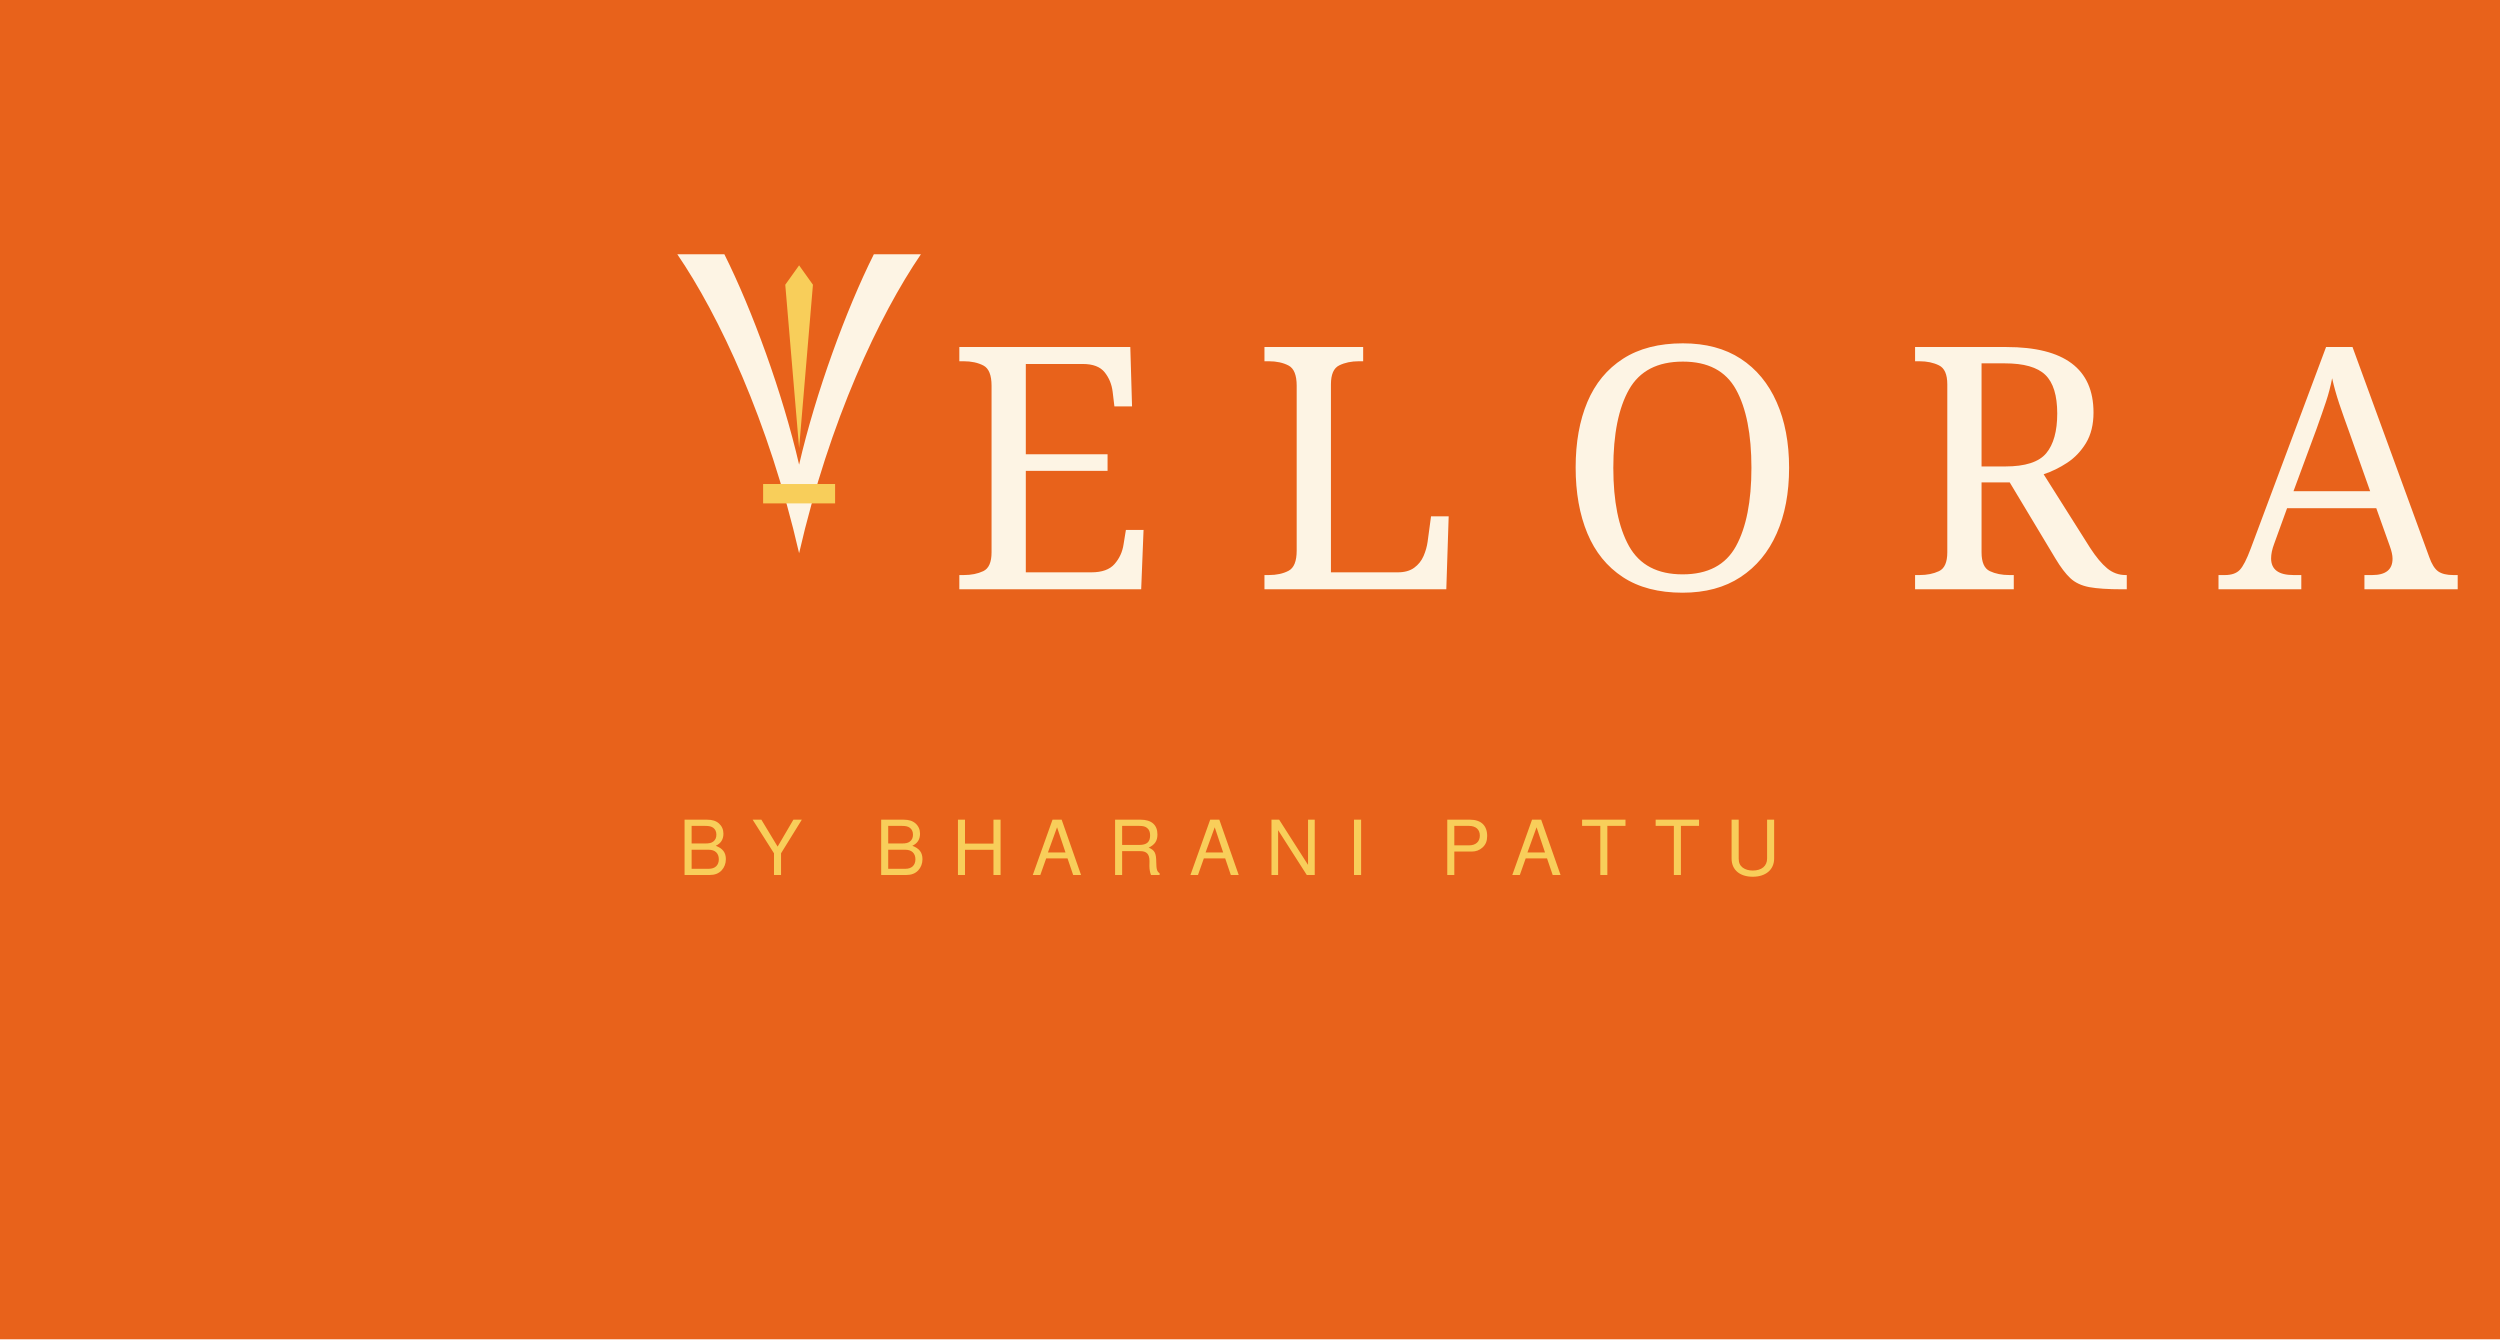
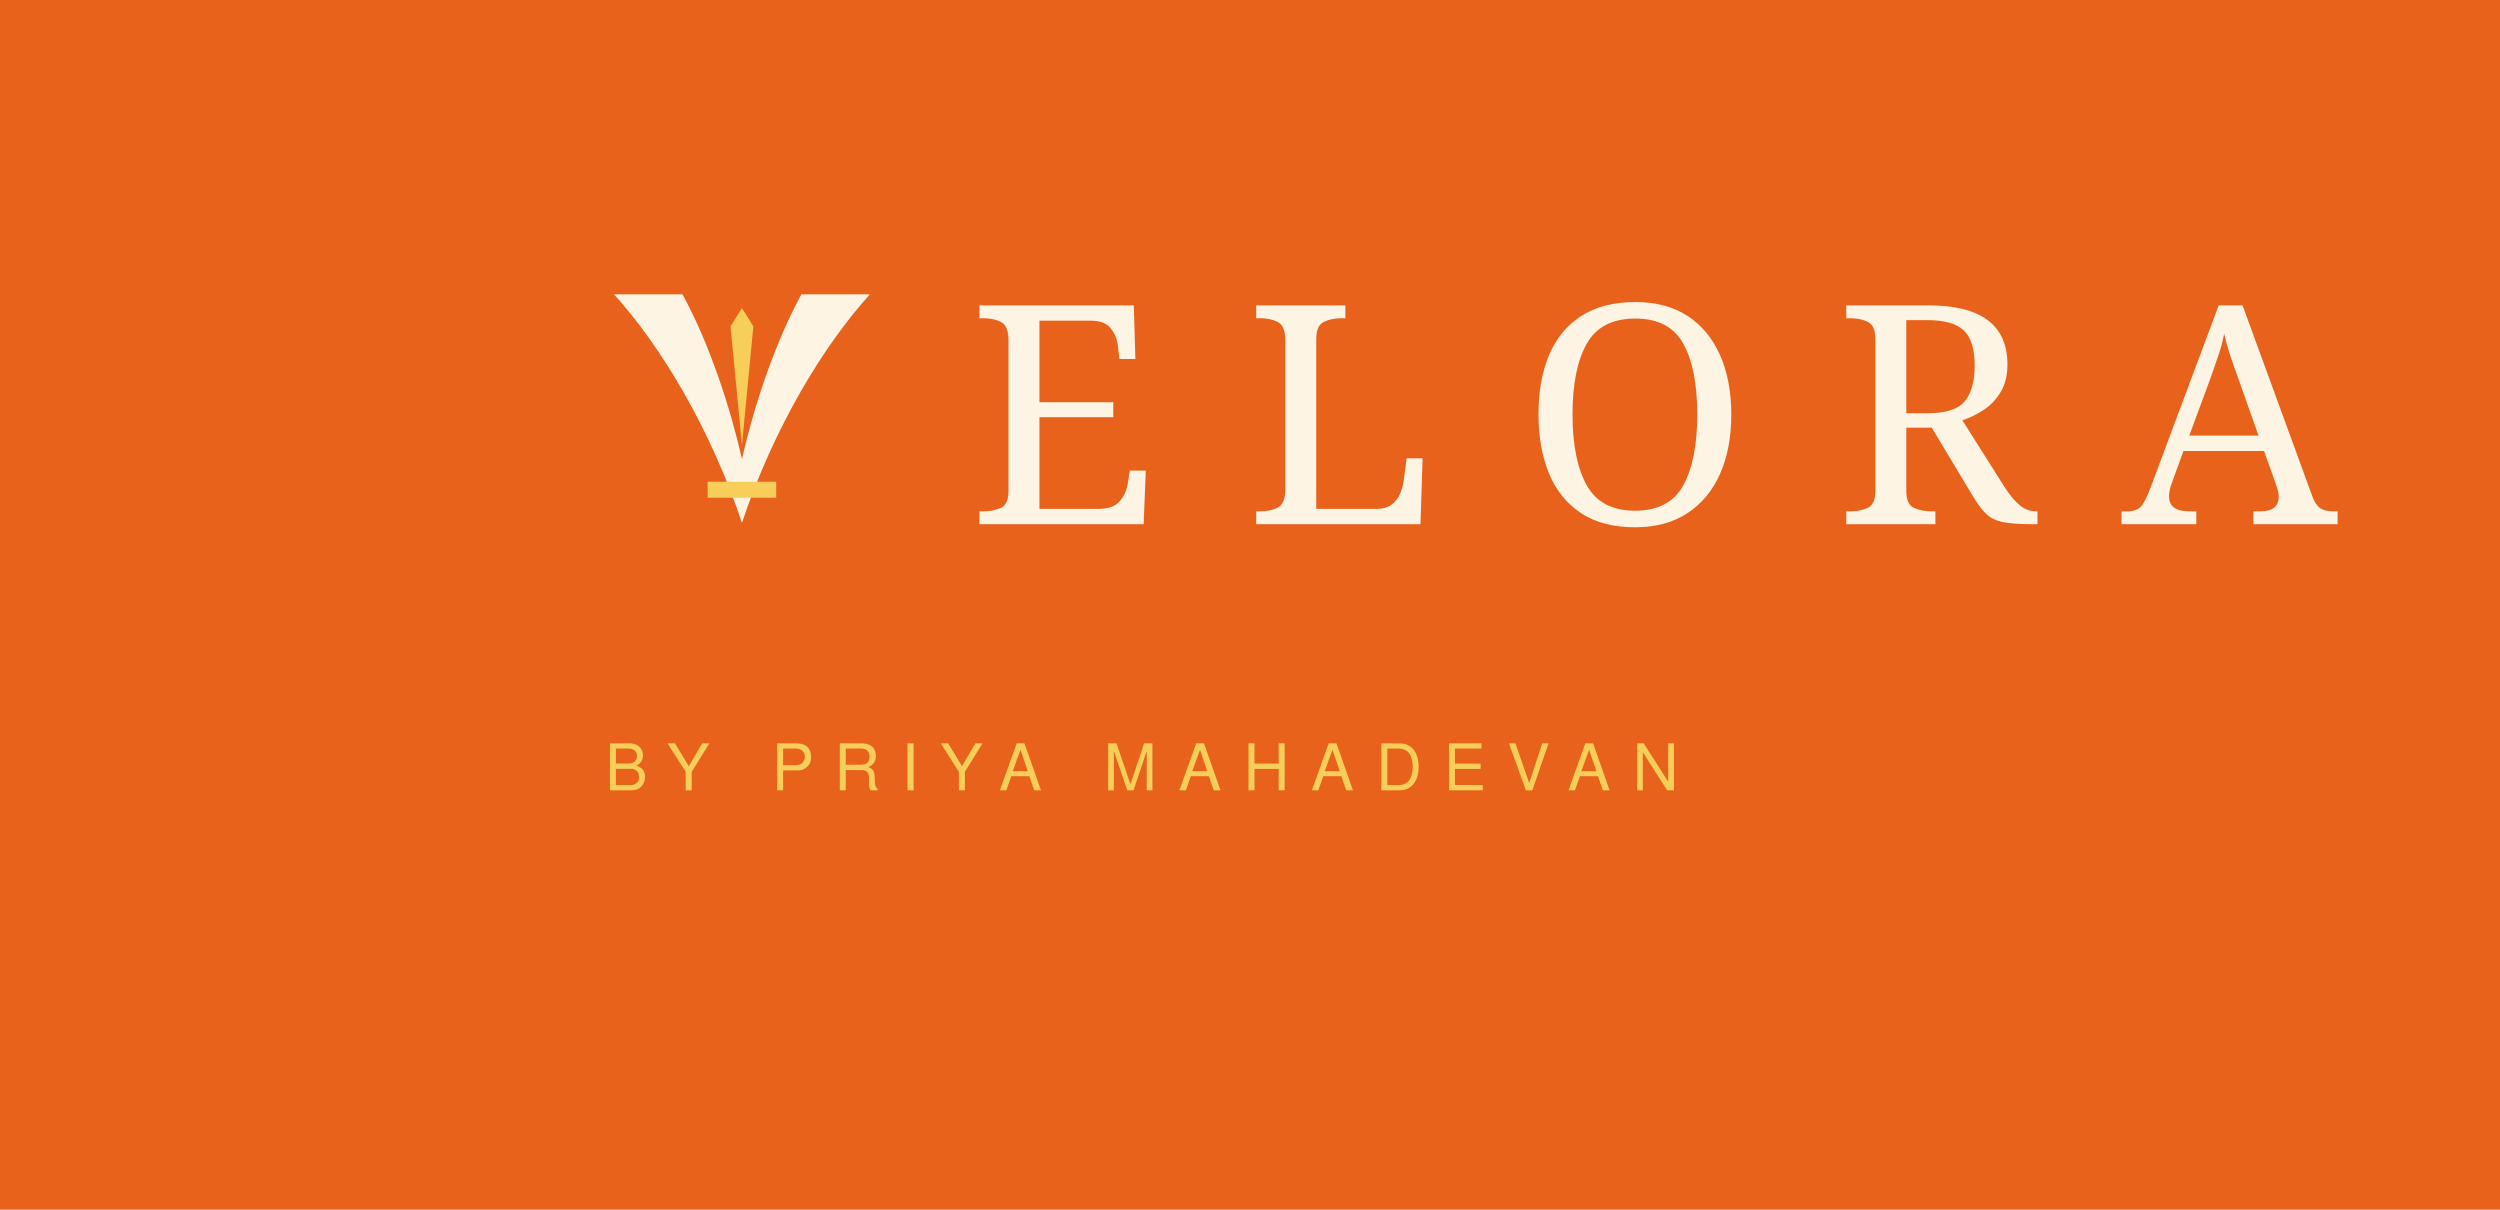
- <svg xmlns="http://www.w3.org/2000/svg" viewBox="0 0 560 300" width="560" height="300">
-   <rect width="560" height="300" fill="#E8621B" />
-   <g transform="translate(148,52) scale(0.62)">
-     <path d="M6 8 C 21 30 39 68 50 116 C 61 68 79 30 94 8 L 77 8 C 67 28 56 58 50 84 C 44 58 33 28 23 8 Z" fill="#FDF4E4" />
-     <path d="M50 12 L55 19 L50 78 L45 19 Z" fill="#F8CE5A" />
-     <path d="M37 91 L63 91 L63 98 L37 98 Z" fill="#F8CE5A" />
+ <svg xmlns="http://www.w3.org/2000/svg" viewBox="0 0 620 300" width="620" height="300">
+   <rect width="620" height="300" fill="#E8621B" />
+   <g transform="translate(150,73)">
+     <g transform="scale(0.5667)">
+       <path d="M4 0 C 24 22 46 58 60 100 C 74 58 96 22 116 0 L 86 0 C 74 22 65 50 60 72 C 55 50 46 22 34 0 Z" fill="#FDF4E4" />
+       <path d="M60 6 L65 14 L60 66 L55 14 Z" fill="#F8CE5A" />
+       <path d="M45 82 L75 82 L75 89 L45 89 Z" fill="#F8CE5A" />
+     </g>
  </g>
-   <text x="212" y="132" font-family="Bodoni Moda, Didot, serif" font-size="76" letter-spacing="21" fill="#FDF4E4">ELORA</text>
-   <text x="152" y="196" font-family="Archivo, Helvetica, sans-serif" font-size="17" letter-spacing="5.8" fill="#F8CE5A">BY BHARANI PATTU</text>
+   <text x="240" y="130" font-family="Bodoni Moda, Didot, serif" font-size="76" letter-spacing="21.3" fill="#FDF4E4">ELORA</text>
+   <text x="150" y="196" font-family="Archivo, Helvetica, sans-serif" font-size="16" letter-spacing="5.4" fill="#F8CE5A">BY PRIYA MAHADEVAN</text>
</svg>
